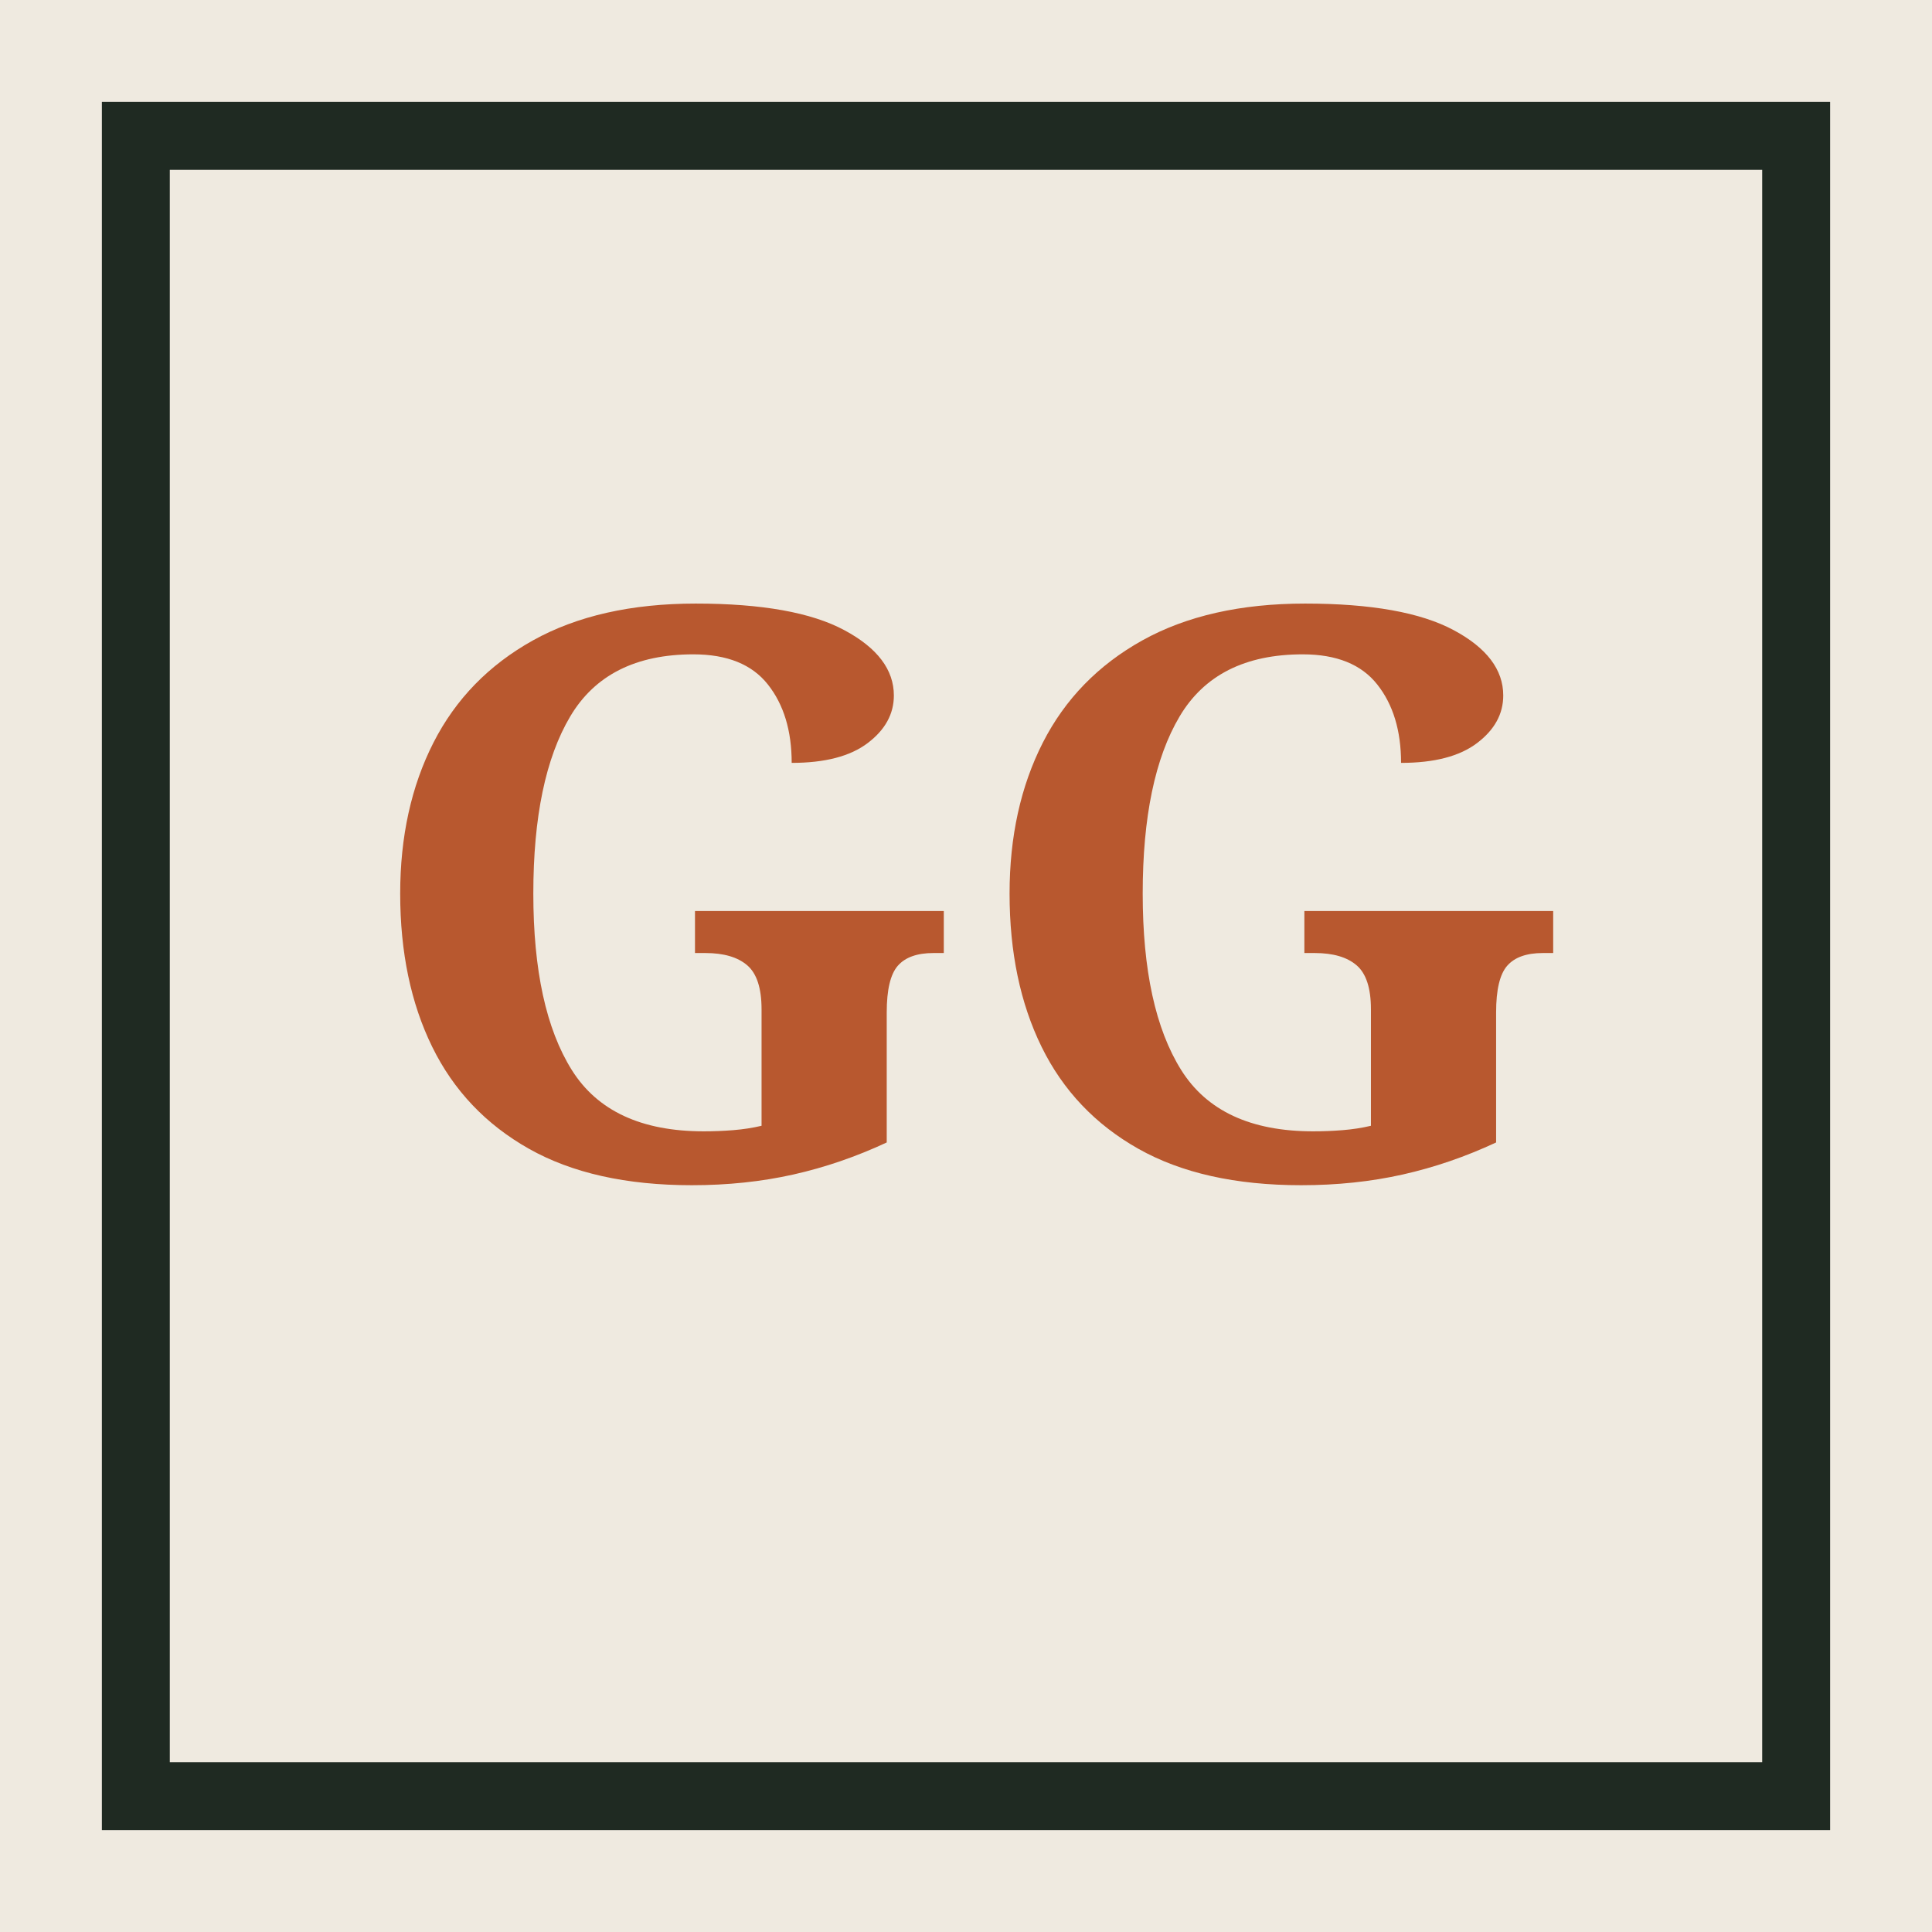
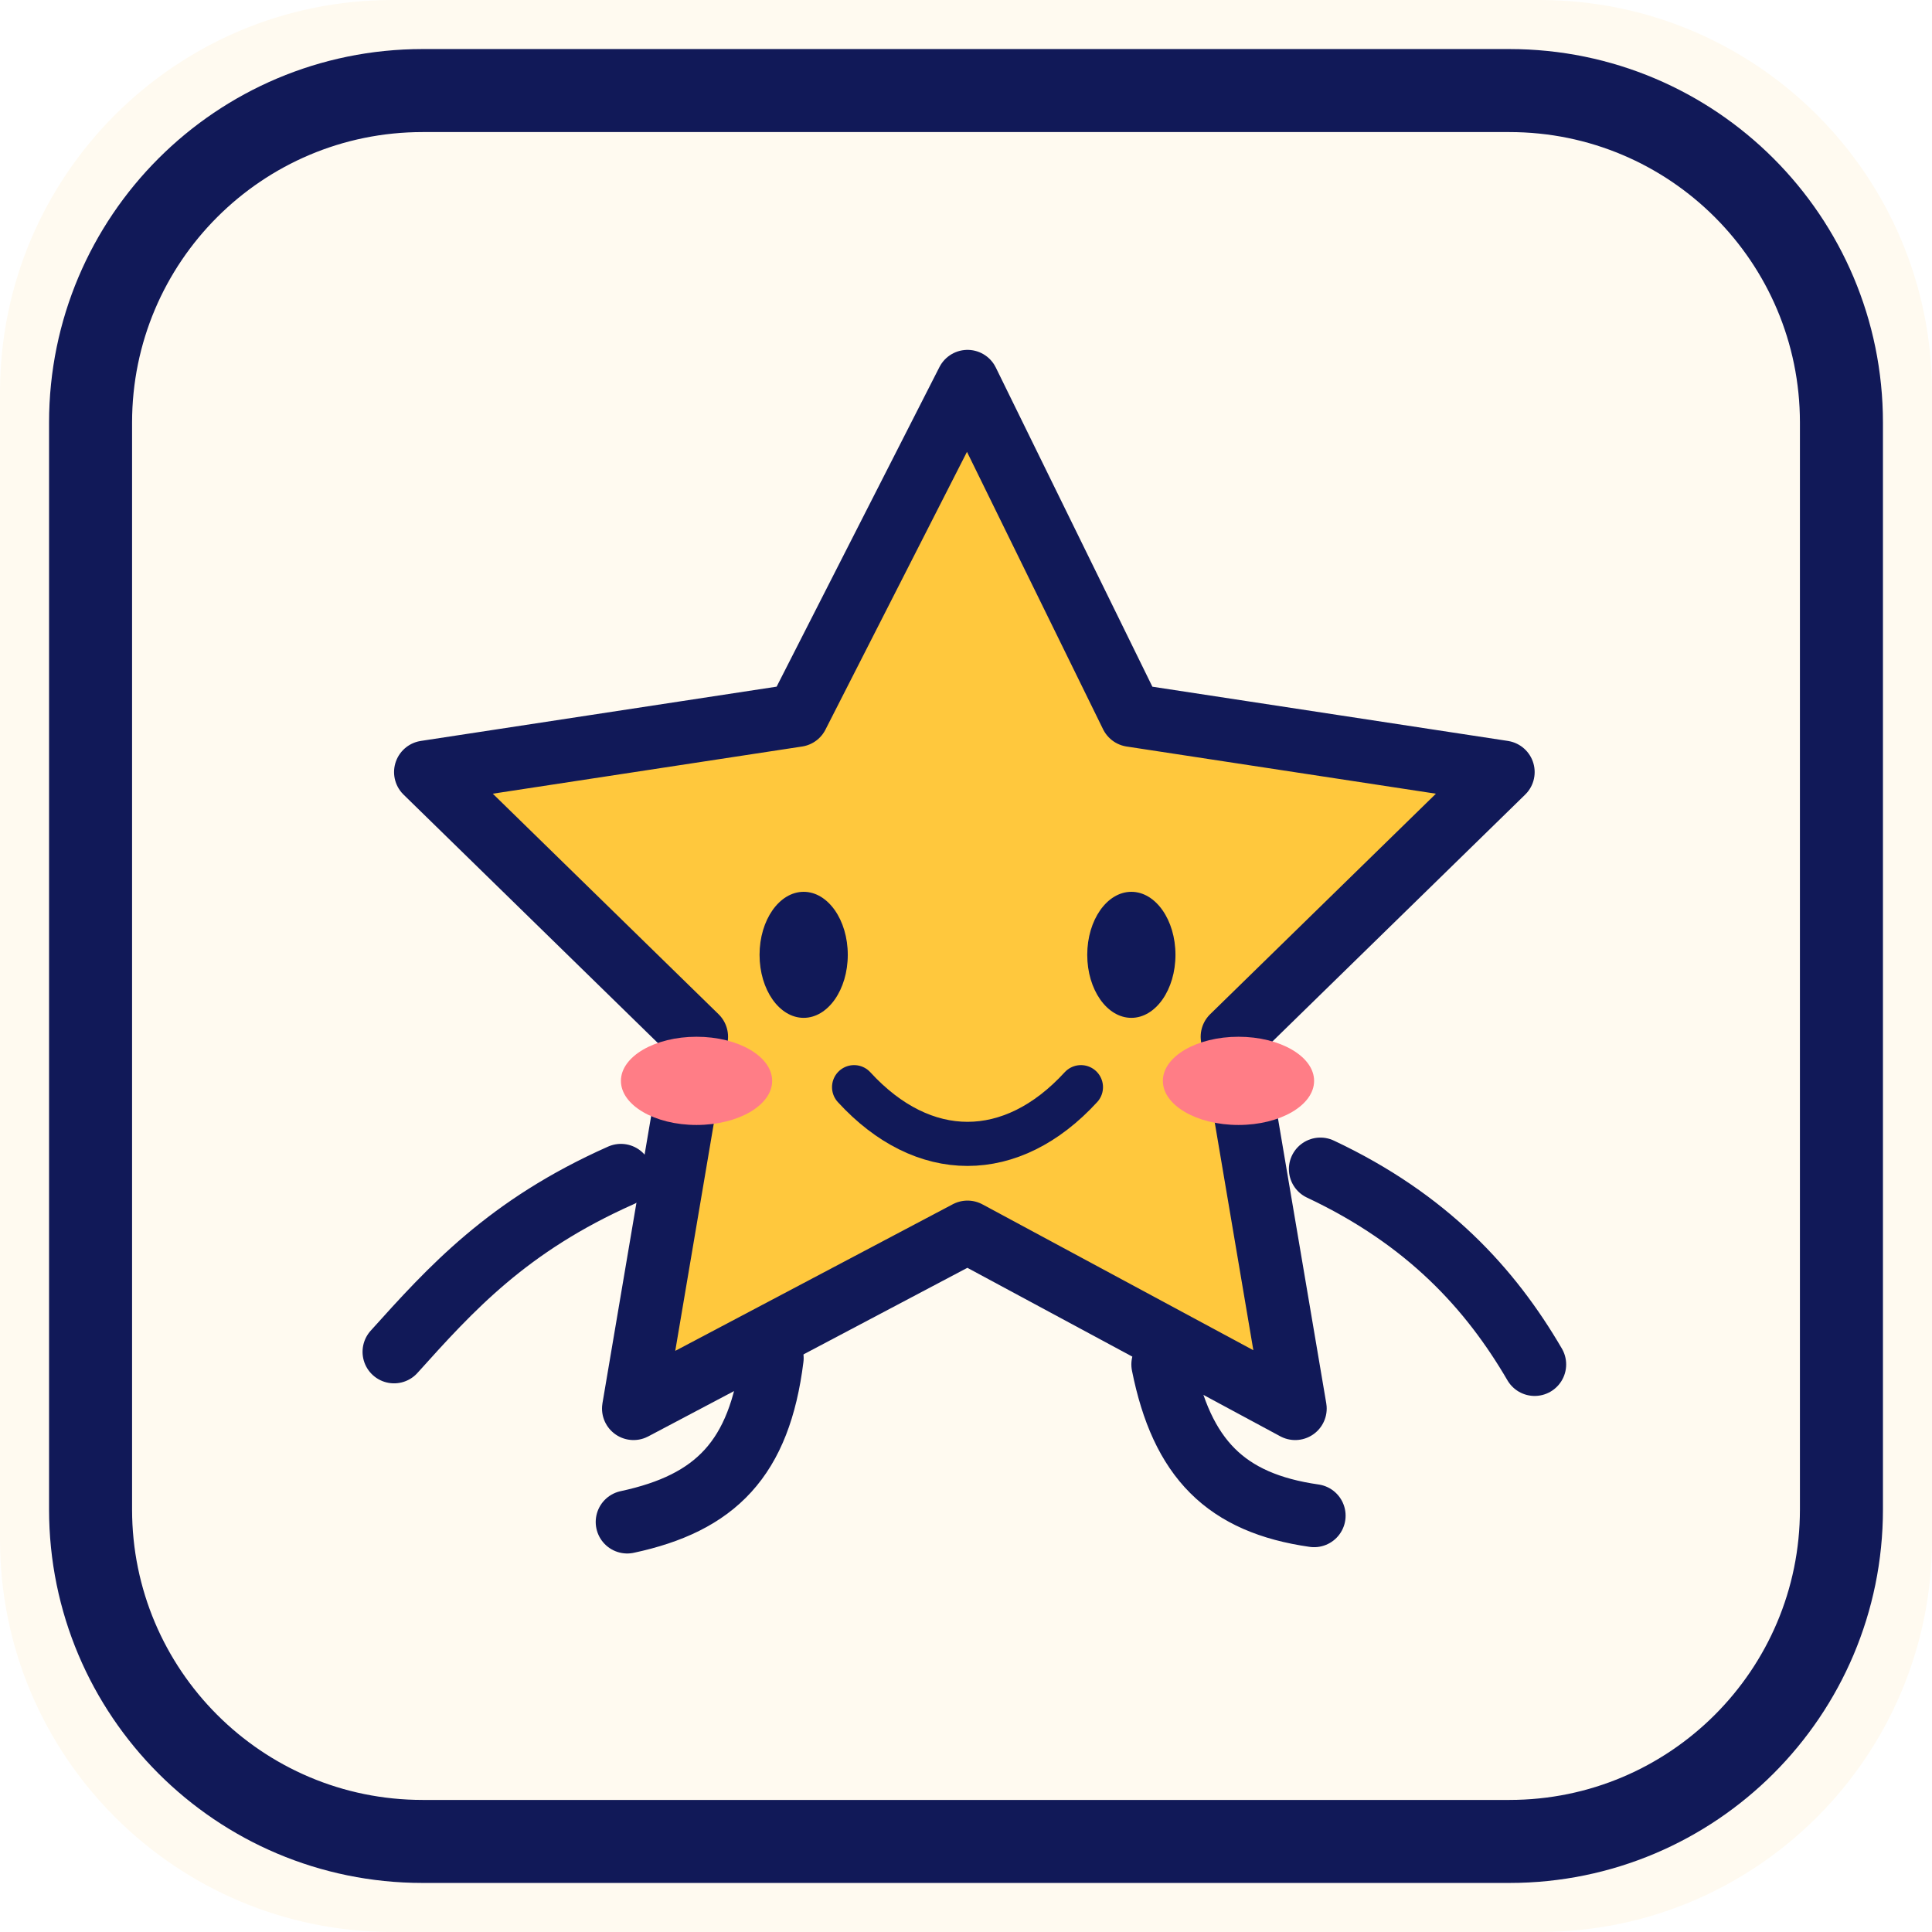
<svg xmlns="http://www.w3.org/2000/svg" viewBox="0 0 512 512">
-   <rect width="512" height="512" fill="#EFEAE0" />
-   <rect x="36" y="36" width="440" height="440" fill="none" stroke="#1F2A22" stroke-width="18" />
-   <text x="256" y="312" text-anchor="middle" font-family="Georgia,serif" font-size="210" font-weight="700" fill="#B8582F">GG</text>
+   <rect width="512" height="512" rx="104" fill="#fffaf0" />
+   <rect x="24" y="24" width="464" height="464" rx="88" fill="none" stroke="#111958" stroke-width="22" />
+   <g transform="translate(56 66) scale(1.67)" stroke="#111958" stroke-linecap="round" stroke-linejoin="round">
+     <path d="M65 147c-18 8-27 18-36 28M176 146c17 8 27 19 34 31M89 176c-2 16-9 23-23 26M151 177c3 15 10 22 24 24" fill="none" stroke-width="10" />
+     <path d="m120 21 26 53 59 9-43 42 10 59-52-28-53 28 10-59-43-42 59-9Z" fill="#ffc83d" stroke-width="10" />
+     <ellipse cx="94" cy="112" rx="7" ry="10" fill="#111958" stroke="none" />
+     <ellipse cx="146" cy="112" rx="7" ry="10" fill="#111958" stroke="none" />
+     <path d="M102 133c11 12 25 12 36 0" fill="none" stroke-width="7" />
+     <ellipse cx="77" cy="132" rx="12" ry="7" fill="#ff7d86" stroke="none" />
+     <ellipse cx="163" cy="132" rx="12" ry="7" fill="#ff7d86" stroke="none" />
+   </g>
</svg>
